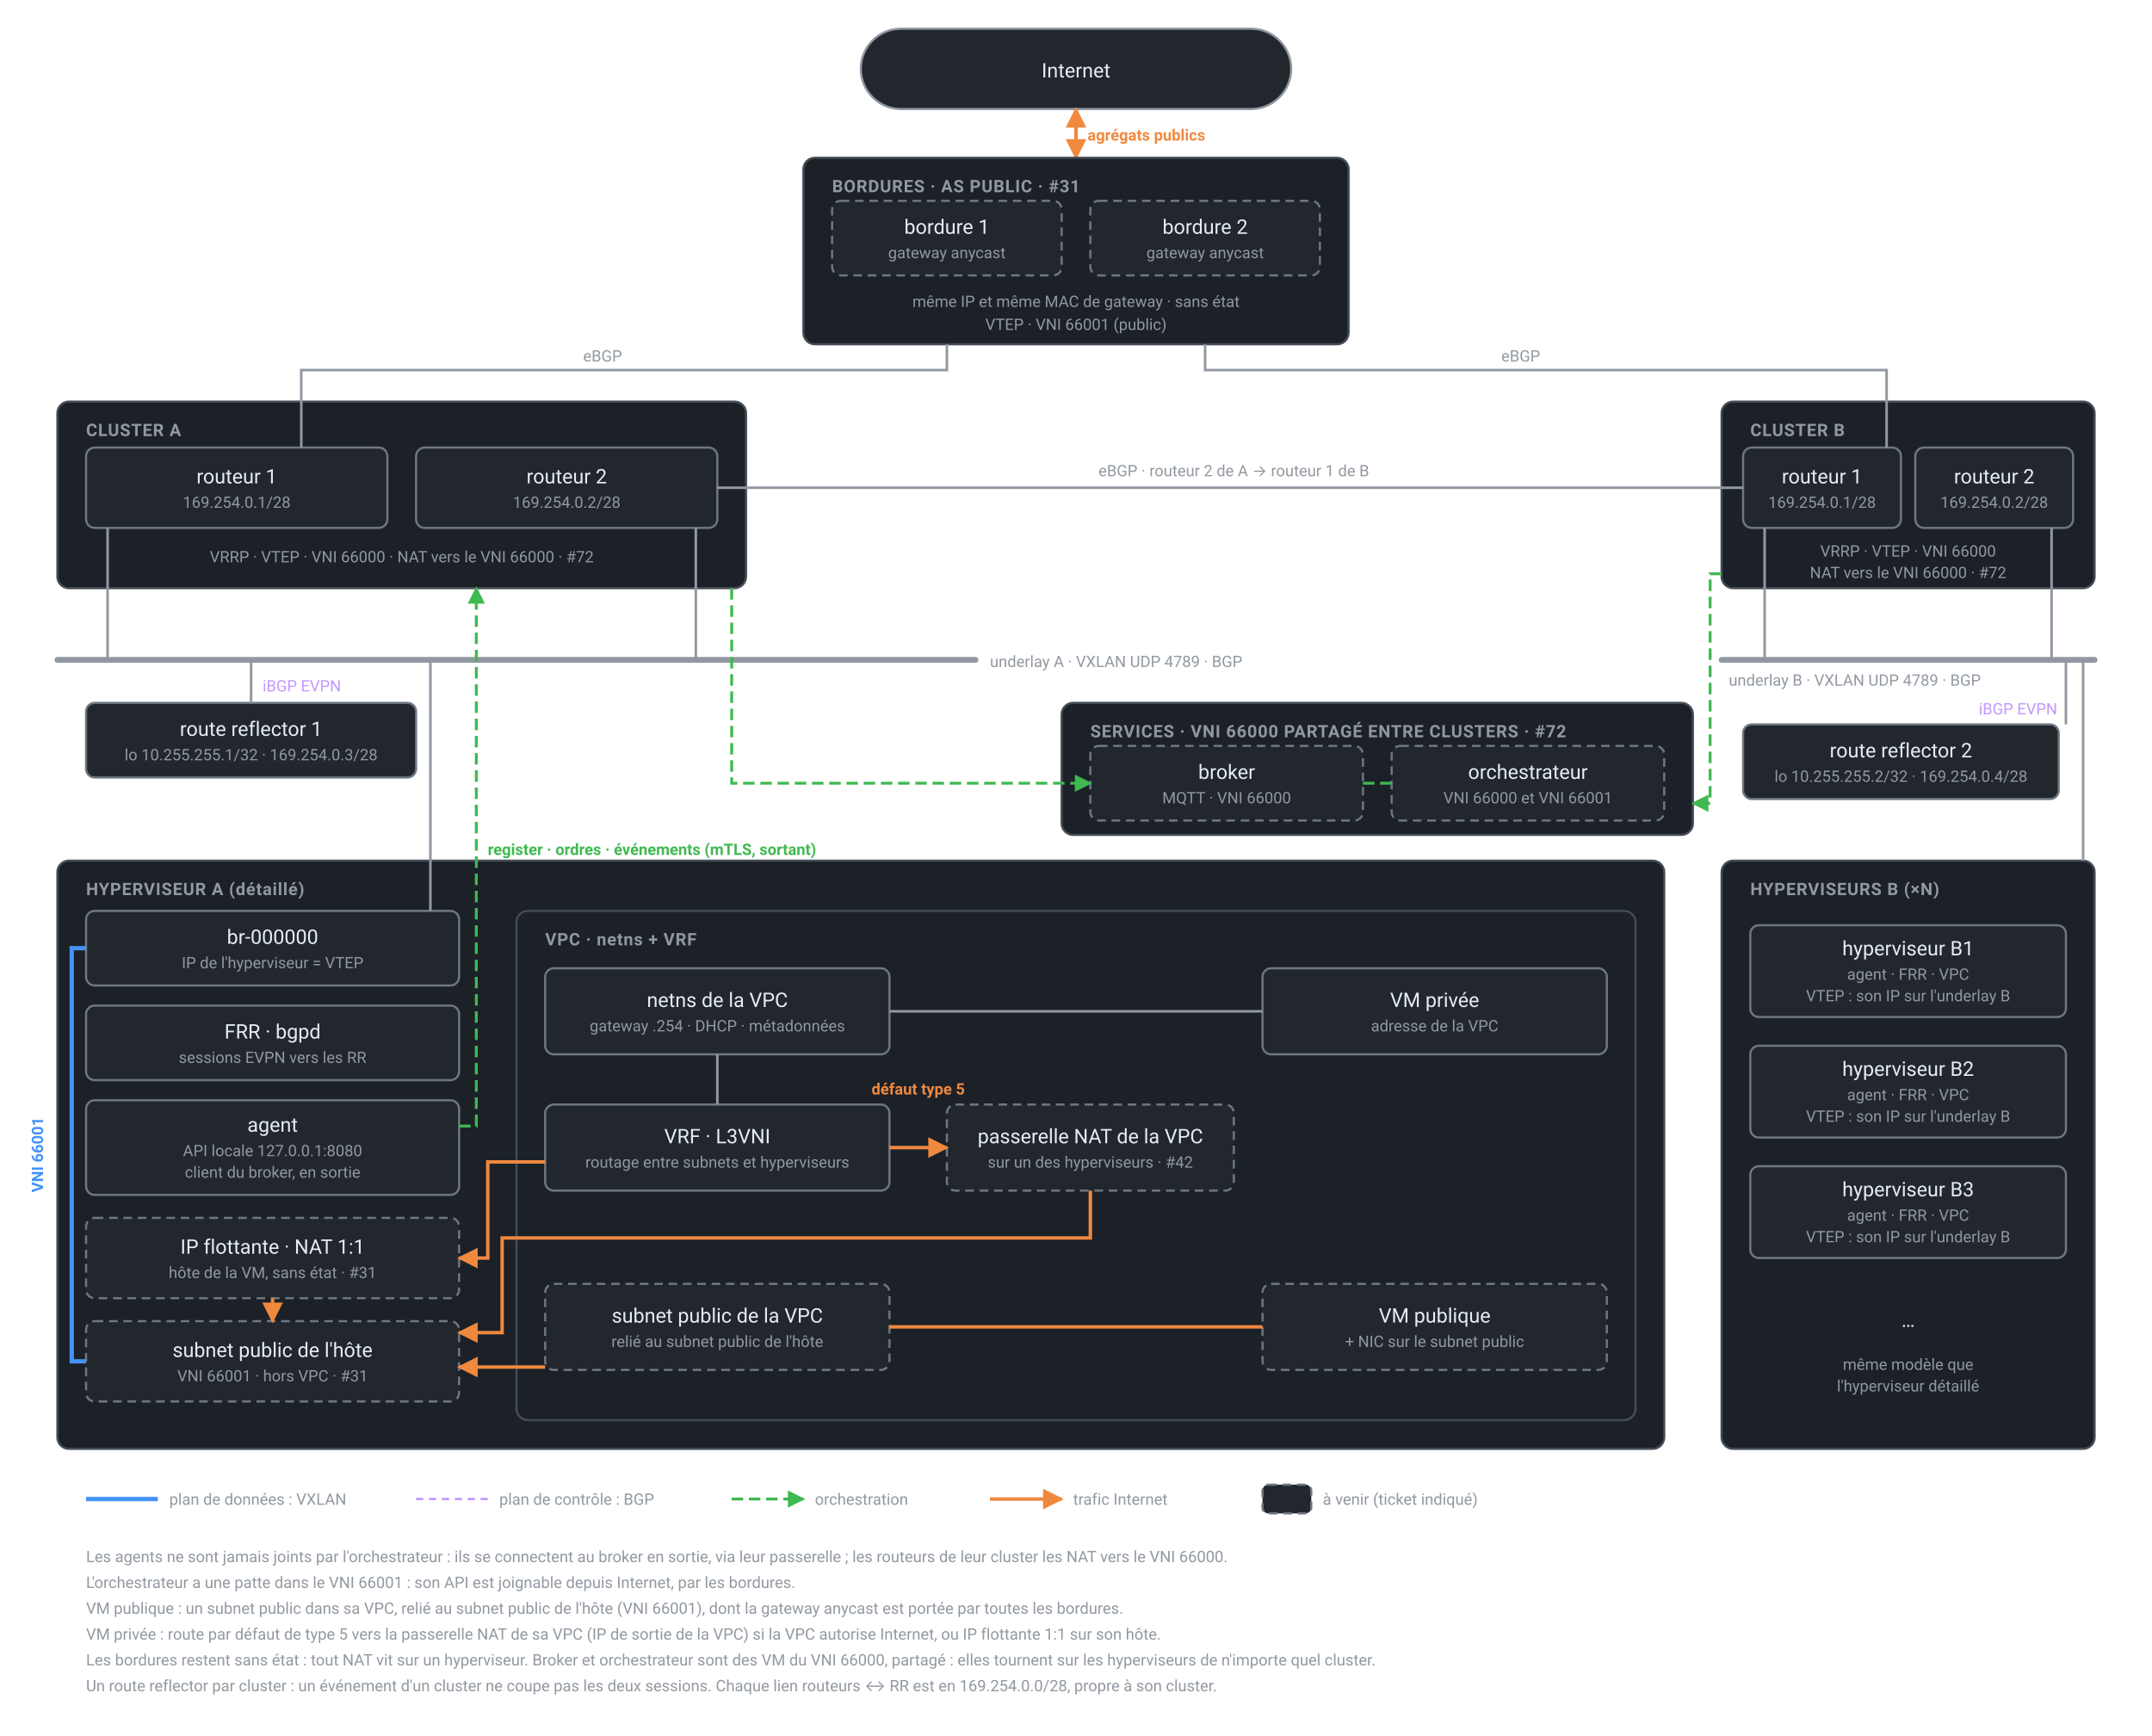
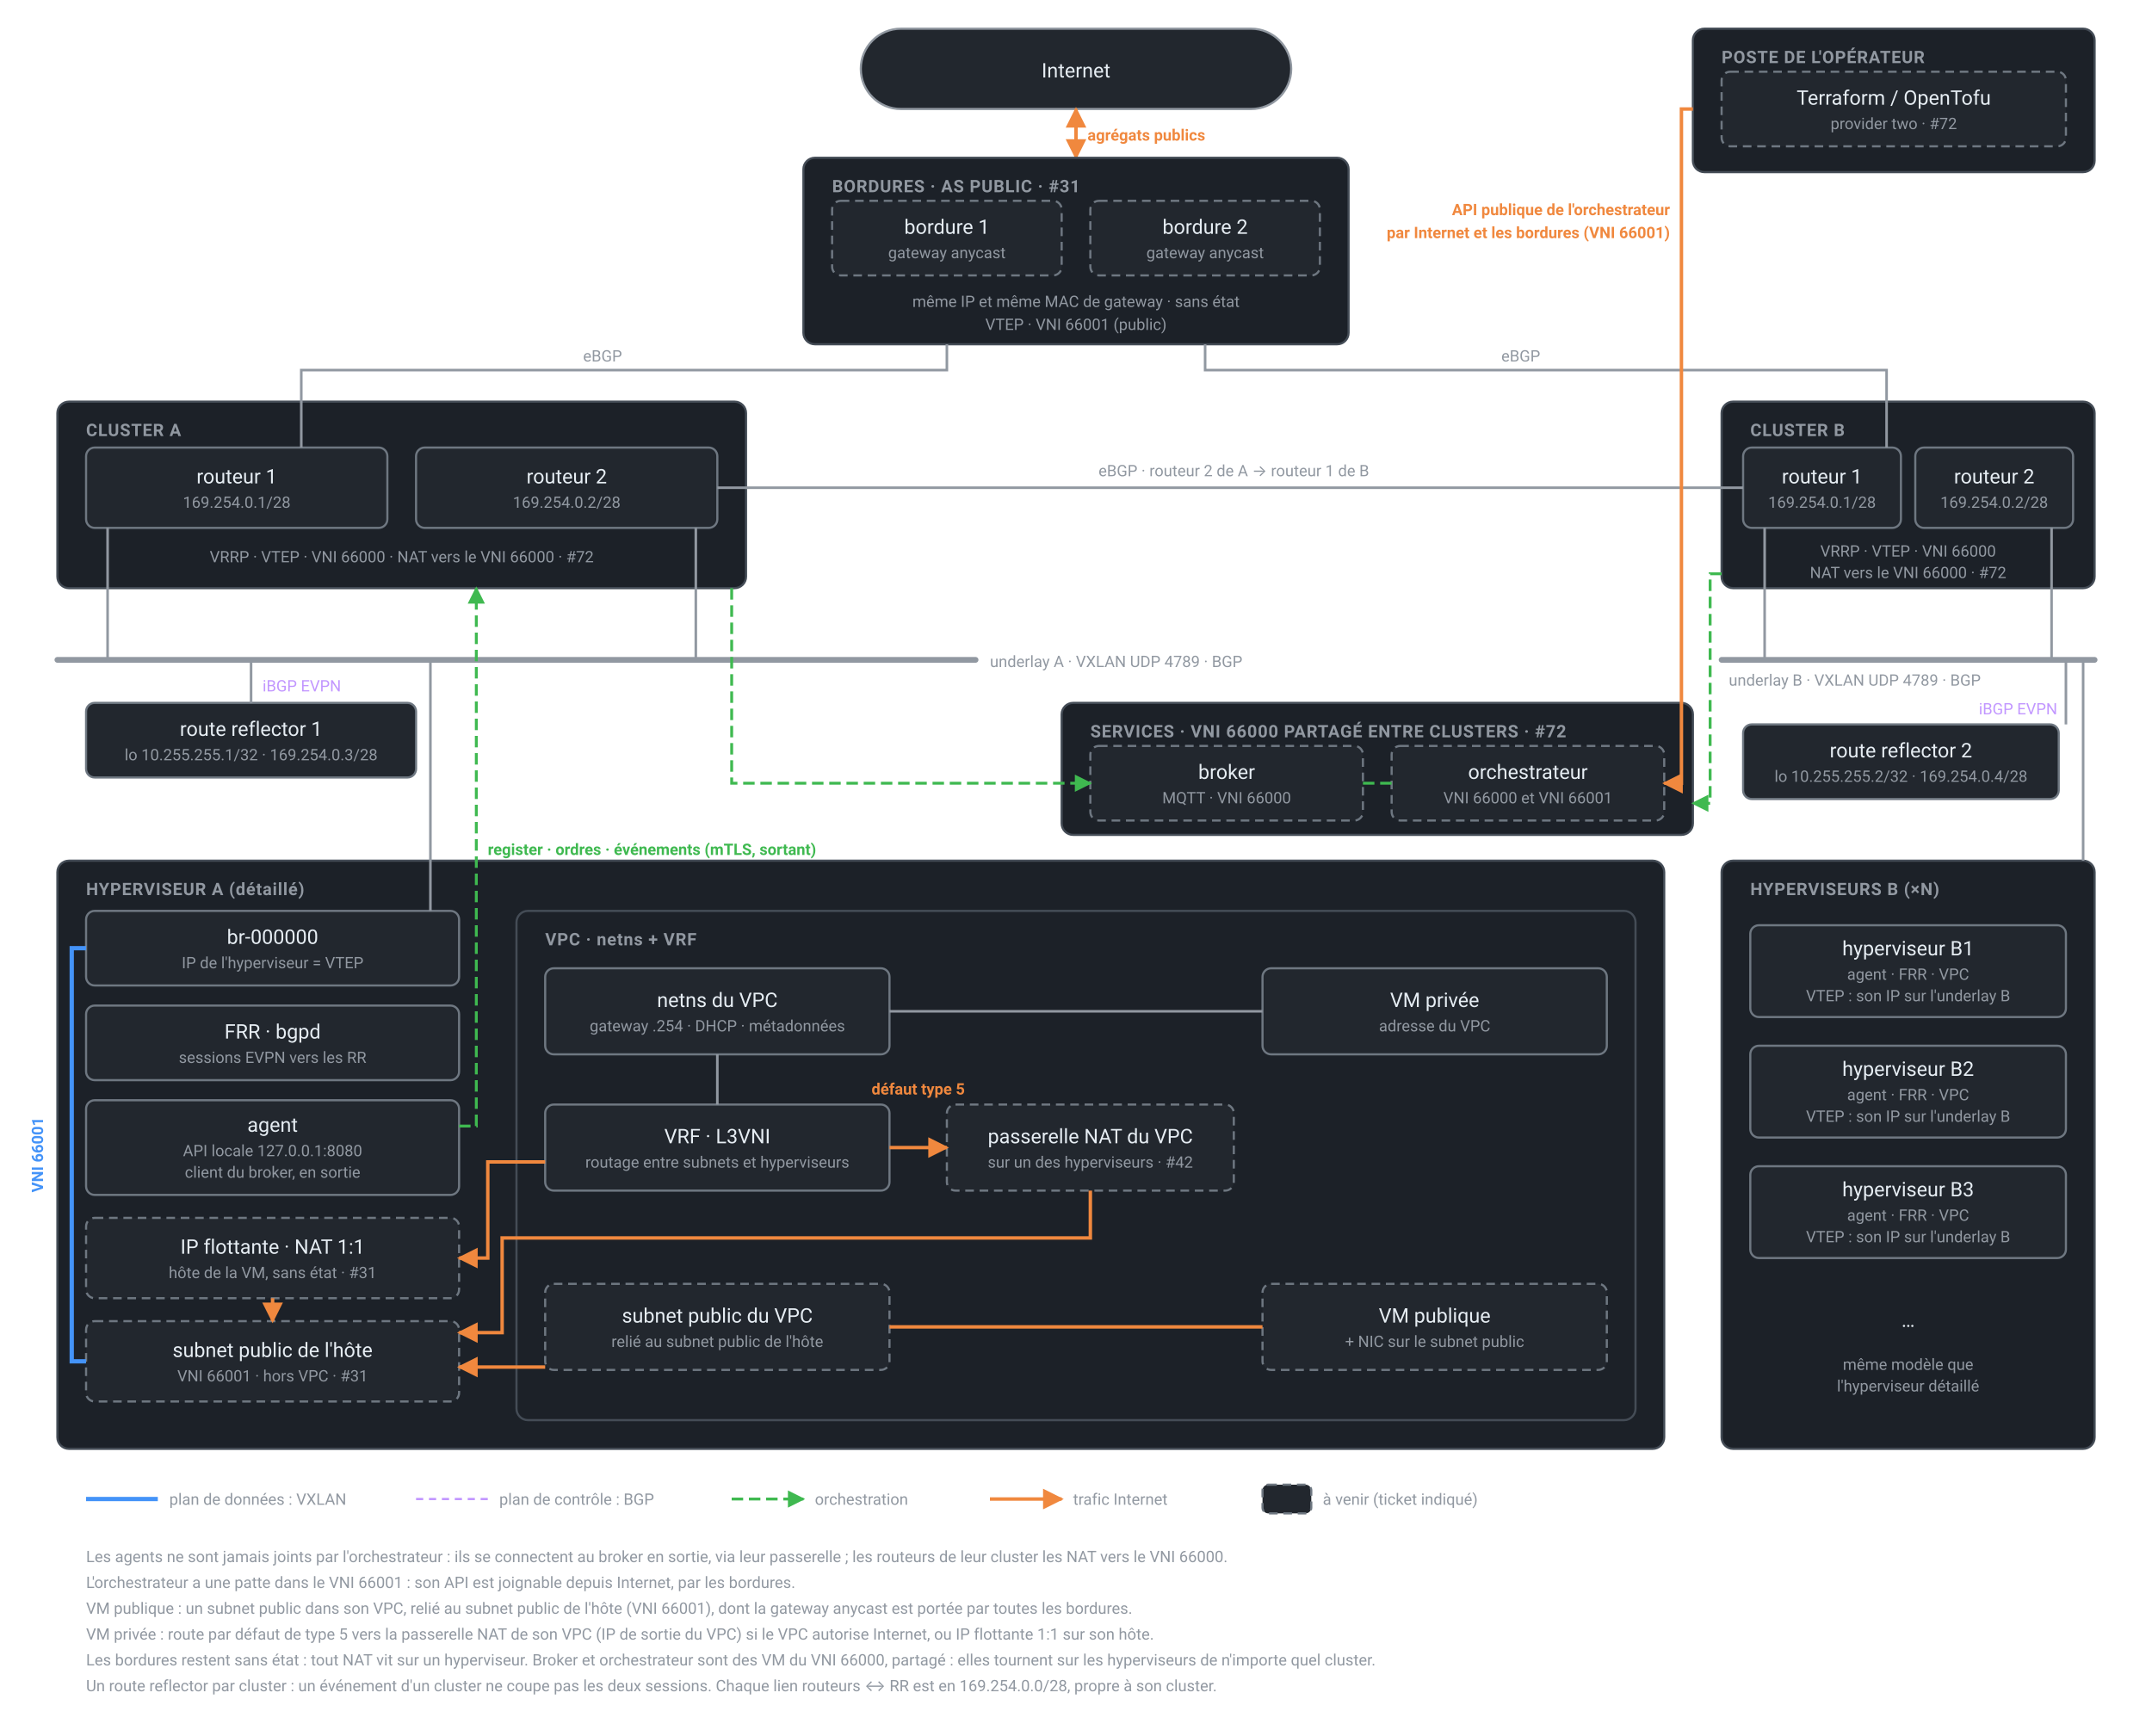
<svg xmlns="http://www.w3.org/2000/svg" viewBox="0 0 1500 1210" width="1500" height="1210" role="img" aria-label="Vue d'ensemble : Internet, bordures, routeurs du cluster, services, orchestration et hyperviseurs">
  <style>
    .lbl { font-family: -apple-system, "Segoe UI", Roboto, sans-serif; font-size: 14px; fill: #e6edf3; }
    .sub { font-family: -apple-system, "Segoe UI", Roboto, sans-serif; font-size: 11px; fill: #9198a1; }
    .grp { font-family: -apple-system, "Segoe UI", Roboto, sans-serif; font-size: 12px; font-weight: 600; fill: #9198a1; letter-spacing: .04em; }
    .ctrlt { font-family: -apple-system, "Segoe UI", Roboto, sans-serif; font-size: 11px; fill: #c297ff; }
    .datat { font-family: -apple-system, "Segoe UI", Roboto, sans-serif; font-size: 11px; font-weight: 600; fill: #4493f8; }
    .orcht { font-family: -apple-system, "Segoe UI", Roboto, sans-serif; font-size: 11px; font-weight: 600; fill: #3fb950; }
    .nett { font-family: -apple-system, "Segoe UI", Roboto, sans-serif; font-size: 11px; font-weight: 600; fill: #f0883e; }
    .box { fill: #22272e; stroke: #6e7781; stroke-width: 1.5; }
    .future { fill: #22272e; stroke: #6e7781; stroke-width: 1.5; stroke-dasharray: 6 4; }
    .group { fill: #1c2128; stroke: #444c56; stroke-width: 1.5; }
    .pill { fill: #22272e; stroke: #9198a1; stroke-width: 1.5; }
    .bus { stroke: #9198a1; stroke-width: 4; fill: none; stroke-linecap: round; }
    .link { stroke: #9198a1; stroke-width: 1.8; fill: none; }
    .ctrl { stroke: #c297ff; stroke-width: 1.6; fill: none; stroke-dasharray: 5 4; }
    .data { stroke: #4493f8; stroke-width: 3; fill: none; }
    .orch { stroke: #3fb950; stroke-width: 2; fill: none; stroke-dasharray: 8 4; }
    .net { stroke: #f0883e; stroke-width: 2.4; fill: none; }
    .head-ctrl { fill: #c297ff; }
    .head-data { fill: #4493f8; }
    .head-orch { fill: #3fb950; }
    .head-net { fill: #f0883e; }
  </style>
  <defs>
    <marker id="a-ctrl" viewBox="0 0 10 10" refX="9" refY="5" markerWidth="7" markerHeight="7" orient="auto-start-reverse">
      <path class="head-ctrl" d="M0 0 L10 5 L0 10 z" />
    </marker>
    <marker id="a-data" viewBox="0 0 10 10" refX="9" refY="5" markerWidth="5" markerHeight="5" orient="auto-start-reverse">
      <path class="head-data" d="M0 0 L10 5 L0 10 z" />
    </marker>
    <marker id="a-orch" viewBox="0 0 10 10" refX="9" refY="5" markerWidth="6" markerHeight="6" orient="auto-start-reverse">
      <path class="head-orch" d="M0 0 L10 5 L0 10 z" />
    </marker>
    <marker id="a-net" viewBox="0 0 10 10" refX="9" refY="5" markerWidth="6" markerHeight="6" orient="auto-start-reverse">
      <path class="head-net" d="M0 0 L10 5 L0 10 z" />
    </marker>
  </defs>
  <rect class="pill" x="600" y="20" width="300" height="56" rx="28" />
  <text class="lbl" x="750" y="54" text-anchor="middle">Internet</text>
  <path class="net" d="M750 76 V110" marker-start="url(#a-net)" marker-end="url(#a-net)" />
  <text class="nett" x="758" y="98" text-anchor="start">agrégats publics</text>
  <rect class="group" x="560" y="110" width="380" height="130" rx="8" />
  <text class="grp" x="580" y="134">BORDURES · AS PUBLIC · #31</text>
  <rect class="future" x="580" y="140" width="160" height="52" rx="6" />
  <text class="lbl" x="660.0" y="163.0" text-anchor="middle">bordure 1</text>
  <text class="sub" x="660.0" y="180.0" text-anchor="middle">gateway anycast</text>
  <rect class="future" x="760" y="140" width="160" height="52" rx="6" />
  <text class="lbl" x="840.0" y="163.0" text-anchor="middle">bordure 2</text>
  <text class="sub" x="840.0" y="180.0" text-anchor="middle">gateway anycast</text>
  <text class="sub" x="750" y="214" text-anchor="middle">même IP et même MAC de gateway · sans état</text>
  <text class="sub" x="750" y="230" text-anchor="middle">VTEP · VNI 66001 (public)</text>
+   <rect class="group" x="1180" y="20" width="280" height="100" rx="8" />
+   <text class="grp" x="1200" y="44">POSTE DE L'OPÉRATEUR</text>
+   <rect class="future" x="1200" y="50" width="240" height="52" rx="6" />
+   <text class="lbl" x="1320.0" y="73.0" text-anchor="middle">Terraform / OpenTofu</text>
+   <text class="sub" x="1320.0" y="90.0" text-anchor="middle">provider two · #72</text>
+   <text class="nett" x="1164" y="150" text-anchor="end">API publique de l'orchestrateur</text>
+   <text class="nett" x="1164" y="166" text-anchor="end">par Internet et les bordures (VNI 66001)</text>
  <rect class="group" x="40" y="280" width="480" height="130" rx="8" />
  <text class="grp" x="60" y="304">CLUSTER A</text>
  <rect class="box" x="60" y="312" width="210" height="56" rx="6" />
  <text class="lbl" x="165.0" y="337.0" text-anchor="middle">routeur 1</text>
  <text class="sub" x="165.0" y="354.0" text-anchor="middle">169.254.0.1/28</text>
  <rect class="box" x="290" y="312" width="210" height="56" rx="6" />
  <text class="lbl" x="395.0" y="337.0" text-anchor="middle">routeur 2</text>
  <text class="sub" x="395.0" y="354.0" text-anchor="middle">169.254.0.2/28</text>
  <text class="sub" x="280" y="392" text-anchor="middle">VRRP · VTEP · VNI 66000 · NAT vers le VNI 66000 · #72</text>
  <rect class="group" x="1200" y="280" width="260" height="130" rx="8" />
  <text class="grp" x="1220" y="304">CLUSTER B</text>
  <rect class="box" x="1215" y="312" width="110" height="56" rx="6" />
  <text class="lbl" x="1270.0" y="337.0" text-anchor="middle">routeur 1</text>
  <text class="sub" x="1270.0" y="354.0" text-anchor="middle">169.254.0.1/28</text>
  <rect class="box" x="1335" y="312" width="110" height="56" rx="6" />
  <text class="lbl" x="1390.0" y="337.0" text-anchor="middle">routeur 2</text>
  <text class="sub" x="1390.0" y="354.0" text-anchor="middle">169.254.0.2/28</text>
  <text class="sub" x="1330" y="388" text-anchor="middle">VRRP · VTEP · VNI 66000</text>
  <text class="sub" x="1330" y="403" text-anchor="middle">NAT vers le VNI 66000 · #72</text>
  <line class="bus" x1="1200" y1="460" x2="1460" y2="460" />
  <text class="sub" x="1205" y="478" text-anchor="start">underlay B · VXLAN UDP 4789 · BGP</text>
  <path class="link" d="M1230 368 V460" />
  <path class="link" d="M1430 368 V460" />
  <rect class="box" x="1215" y="505" width="220" height="52" rx="6" />
  <text class="lbl" x="1325.0" y="528.0" text-anchor="middle">route reflector 2</text>
  <text class="sub" x="1325.0" y="545.0" text-anchor="middle">lo 10.255.255.2/32 · 169.254.0.4/28</text>
  <path class="link" d="M1440 460 V505" />
  <text class="ctrlt" x="1434" y="498" text-anchor="end">iBGP EVPN</text>
  <rect class="group" x="1200" y="600" width="260" height="410" rx="8" />
  <text class="grp" x="1220" y="624">HYPERVISEURS B (×N)</text>
  <rect class="box" x="1220" y="645" width="220" height="64" rx="6" />
  <text class="lbl" x="1330.0" y="666.0" text-anchor="middle">hyperviseur B1</text>
  <text class="sub" x="1330.0" y="683.0" text-anchor="middle">agent · FRR · VPC</text>
  <text class="sub" x="1330.0" y="698.0" text-anchor="middle">VTEP : son IP sur l'underlay B</text>
  <rect class="box" x="1220" y="729" width="220" height="64" rx="6" />
  <text class="lbl" x="1330.0" y="750.0" text-anchor="middle">hyperviseur B2</text>
  <text class="sub" x="1330.0" y="767.0" text-anchor="middle">agent · FRR · VPC</text>
  <text class="sub" x="1330.0" y="782.0" text-anchor="middle">VTEP : son IP sur l'underlay B</text>
  <rect class="box" x="1220" y="813" width="220" height="64" rx="6" />
  <text class="lbl" x="1330.0" y="834.0" text-anchor="middle">hyperviseur B3</text>
  <text class="sub" x="1330.0" y="851.0" text-anchor="middle">agent · FRR · VPC</text>
  <text class="sub" x="1330.0" y="866.0" text-anchor="middle">VTEP : son IP sur l'underlay B</text>
  <text class="lbl" x="1330" y="925" text-anchor="middle">…</text>
  <text class="sub" x="1330" y="955" text-anchor="middle">même modèle que</text>
  <text class="sub" x="1330" y="970" text-anchor="middle">l'hyperviseur détaillé</text>
  <path class="link" d="M1452 460 V600" />
  <path class="link" d="M500 340 H1215" />
  <text class="sub" x="860" y="332" text-anchor="middle">eBGP · routeur 2 de A → routeur 1 de B</text>
  <path class="link" d="M660 240 V258 H210 V312" />
  <path class="link" d="M840 240 V258 H1315 V312" />
  <text class="sub" x="420" y="252" text-anchor="middle">eBGP</text>
  <text class="sub" x="1060" y="252" text-anchor="middle">eBGP</text>
  <line class="bus" x1="40" y1="460" x2="680" y2="460" />
  <text class="sub" x="690" y="465" text-anchor="start">underlay A · VXLAN UDP 4789 · BGP</text>
  <path class="link" d="M75 368 V460" />
  <path class="link" d="M485 368 V460" />
  <rect class="box" x="60" y="490" width="230" height="52" rx="6" />
  <text class="lbl" x="175.0" y="513.0" text-anchor="middle">route reflector 1</text>
  <text class="sub" x="175.0" y="530.0" text-anchor="middle">lo 10.255.255.1/32 · 169.254.0.3/28</text>
  <path class="link" d="M175 460 V490" />
  <text class="ctrlt" x="183" y="482" text-anchor="start">iBGP EVPN</text>
  <rect class="group" x="740" y="490" width="440" height="92" rx="8" />
  <text class="grp" x="760" y="514">SERVICES · VNI 66000 PARTAGÉ ENTRE CLUSTERS · #72</text>
  <rect class="future" x="760" y="520" width="190" height="52" rx="6" />
  <text class="lbl" x="855.0" y="543.0" text-anchor="middle">broker</text>
  <text class="sub" x="855.0" y="560.0" text-anchor="middle">MQTT · VNI 66000</text>
  <rect class="future" x="970" y="520" width="190" height="52" rx="6" />
  <text class="lbl" x="1065.0" y="543.0" text-anchor="middle">orchestrateur</text>
  <text class="sub" x="1065.0" y="560.0" text-anchor="middle">VNI 66000 et VNI 66001</text>
  <path class="orch" d="M950 546 H970" />
  <path class="orch" d="M510 410 V546 H760" marker-end="url(#a-orch)" />
  <path class="orch" d="M1200 400 H1192 V560 H1180" marker-end="url(#a-orch)" />
  <rect class="group" x="40" y="600" width="1120" height="410" rx="8" />
  <text class="grp" x="60" y="624">HYPERVISEUR A (détaillé)</text>
  <rect class="box" x="60" y="635" width="260" height="52" rx="6" />
  <text class="lbl" x="190.0" y="658.0" text-anchor="middle">br-000000</text>
  <text class="sub" x="190.0" y="675.0" text-anchor="middle">IP de l'hyperviseur = VTEP</text>
  <rect class="box" x="60" y="701" width="260" height="52" rx="6" />
  <text class="lbl" x="190.0" y="724.0" text-anchor="middle">FRR · bgpd</text>
  <text class="sub" x="190.0" y="741.0" text-anchor="middle">sessions EVPN vers les RR</text>
  <rect class="box" x="60" y="767" width="260" height="66" rx="6" />
  <text class="lbl" x="190.0" y="789.0" text-anchor="middle">agent</text>
  <text class="sub" x="190.0" y="806.0" text-anchor="middle">API locale 127.0.0.1:8080</text>
  <text class="sub" x="190.0" y="821.0" text-anchor="middle">client du broker, en sortie</text>
  <rect class="future" x="60" y="849" width="260" height="56" rx="6" />
  <text class="lbl" x="190.0" y="874.0" text-anchor="middle">IP flottante · NAT 1:1</text>
  <text class="sub" x="190.0" y="891.0" text-anchor="middle">hôte de la VM, sans état · #31</text>
  <rect class="future" x="60" y="921" width="260" height="56" rx="6" />
  <text class="lbl" x="190.0" y="946.0" text-anchor="middle">subnet public de l'hôte</text>
  <text class="sub" x="190.0" y="963.0" text-anchor="middle">VNI 66001 · hors VPC · #31</text>
  <rect class="group" x="360" y="635" width="780" height="355" rx="8" />
  <text class="grp" x="380" y="659">VPC · netns + VRF</text>
  <rect class="box" x="380" y="675" width="240" height="60" rx="6" />
-   <text class="lbl" x="500.0" y="702.0" text-anchor="middle">netns de la VPC</text>
+   <text class="lbl" x="500.0" y="702.0" text-anchor="middle">netns du VPC</text>
  <text class="sub" x="500.0" y="719.0" text-anchor="middle">gateway .254 · DHCP · métadonnées</text>
  <rect class="box" x="380" y="770" width="240" height="60" rx="6" />
  <text class="lbl" x="500.0" y="797.0" text-anchor="middle">VRF · L3VNI</text>
  <text class="sub" x="500.0" y="814.0" text-anchor="middle">routage entre subnets et hyperviseurs</text>
  <rect class="future" x="660" y="770" width="200" height="60" rx="6" />
-   <text class="lbl" x="760.0" y="797.0" text-anchor="middle">passerelle NAT de la VPC</text>
+   <text class="lbl" x="760.0" y="797.0" text-anchor="middle">passerelle NAT du VPC</text>
  <text class="sub" x="760.0" y="814.0" text-anchor="middle">sur un des hyperviseurs · #42</text>
  <rect class="future" x="380" y="895" width="240" height="60" rx="6" />
-   <text class="lbl" x="500.0" y="922.0" text-anchor="middle">subnet public de la VPC</text>
+   <text class="lbl" x="500.0" y="922.0" text-anchor="middle">subnet public du VPC</text>
  <text class="sub" x="500.0" y="939.0" text-anchor="middle">relié au subnet public de l'hôte</text>
  <rect class="box" x="880" y="675" width="240" height="60" rx="6" />
  <text class="lbl" x="1000.0" y="702.0" text-anchor="middle">VM privée</text>
-   <text class="sub" x="1000.0" y="719.0" text-anchor="middle">adresse de la VPC</text>
+   <text class="sub" x="1000.0" y="719.0" text-anchor="middle">adresse du VPC</text>
  <rect class="future" x="880" y="895" width="240" height="60" rx="6" />
  <text class="lbl" x="1000.0" y="922.0" text-anchor="middle">VM publique</text>
  <text class="sub" x="1000.0" y="939.0" text-anchor="middle">+ NIC sur le subnet public</text>
  <path class="link" d="M880 705 H620" />
  <path class="link" d="M500 735 V770" />
  <path class="net" d="M880 925 H620" />
  <path class="net" d="M380 953 H320" marker-end="url(#a-net)" />
  <path class="net" d="M380 810 H340 V877 H320" marker-end="url(#a-net)" />
  <path class="net" d="M620 800 H660" marker-end="url(#a-net)" />
  <path class="net" d="M760 830 V863 H350 V929 H320" marker-end="url(#a-net)" />
  <text class="nett" x="640" y="763" text-anchor="middle">défaut type 5</text>
  <path class="net" d="M190 905 V921" marker-end="url(#a-net)" />
  <path class="data" d="M60 949 H50 V661 H60" />
  <text class="datat" x="30" y="805" text-anchor="middle" transform="rotate(-90 30 805)">VNI 66001</text>
  <path class="link" d="M300 635 V460" />
  <path class="orch" d="M320 785 H332 V410" marker-end="url(#a-orch)" />
  <text class="orcht" x="340" y="596" text-anchor="start">register · ordres · événements (mTLS, sortant)</text>
+   <path class="net" d="M1180 76 H1172 V546 H1160" marker-end="url(#a-net)" />
  <path class="data" d="M60 1045 H110" />
  <text class="sub" x="118" y="1049" text-anchor="start">plan de données : VXLAN</text>
  <path class="ctrl" d="M290 1045 H340" />
  <text class="sub" x="348" y="1049" text-anchor="start">plan de contrôle : BGP</text>
  <path class="orch" d="M510 1045 H560" marker-end="url(#a-orch)" />
  <text class="sub" x="568" y="1049" text-anchor="start">orchestration</text>
  <path class="net" d="M690 1045 H740" marker-end="url(#a-net)" />
  <text class="sub" x="748" y="1049" text-anchor="start">trafic Internet</text>
  <rect class="future" x="880" y="1035" width="34" height="20" rx="4" />
  <text class="sub" x="922" y="1049" text-anchor="start">à venir (ticket indiqué)</text>
  <text class="sub" x="60" y="1089" text-anchor="start">Les agents ne sont jamais joints par l'orchestrateur : ils se connectent au broker en sortie, via leur passerelle ; les routeurs de leur cluster les NAT vers le VNI 66000.</text>
  <text class="sub" x="60" y="1107" text-anchor="start">L'orchestrateur a une patte dans le VNI 66001 : son API est joignable depuis Internet, par les bordures.</text>
-   <text class="sub" x="60" y="1125" text-anchor="start">VM publique : un subnet public dans sa VPC, relié au subnet public de l'hôte (VNI 66001), dont la gateway anycast est portée par toutes les bordures.</text>
-   <text class="sub" x="60" y="1143" text-anchor="start">VM privée : route par défaut de type 5 vers la passerelle NAT de sa VPC (IP de sortie de la VPC) si la VPC autorise Internet, ou IP flottante 1:1 sur son hôte.</text>
+   <text class="sub" x="60" y="1125" text-anchor="start">VM publique : un subnet public dans son VPC, relié au subnet public de l'hôte (VNI 66001), dont la gateway anycast est portée par toutes les bordures.</text>
+   <text class="sub" x="60" y="1143" text-anchor="start">VM privée : route par défaut de type 5 vers la passerelle NAT de son VPC (IP de sortie du VPC) si le VPC autorise Internet, ou IP flottante 1:1 sur son hôte.</text>
  <text class="sub" x="60" y="1161" text-anchor="start">Les bordures restent sans état : tout NAT vit sur un hyperviseur. Broker et orchestrateur sont des VM du VNI 66000, partagé : elles tournent sur les hyperviseurs de n'importe quel cluster.</text>
  <text class="sub" x="60" y="1179" text-anchor="start">Un route reflector par cluster : un événement d'un cluster ne coupe pas les deux sessions. Chaque lien routeurs ↔ RR est en 169.254.0.0/28, propre à son cluster.</text>
</svg>
